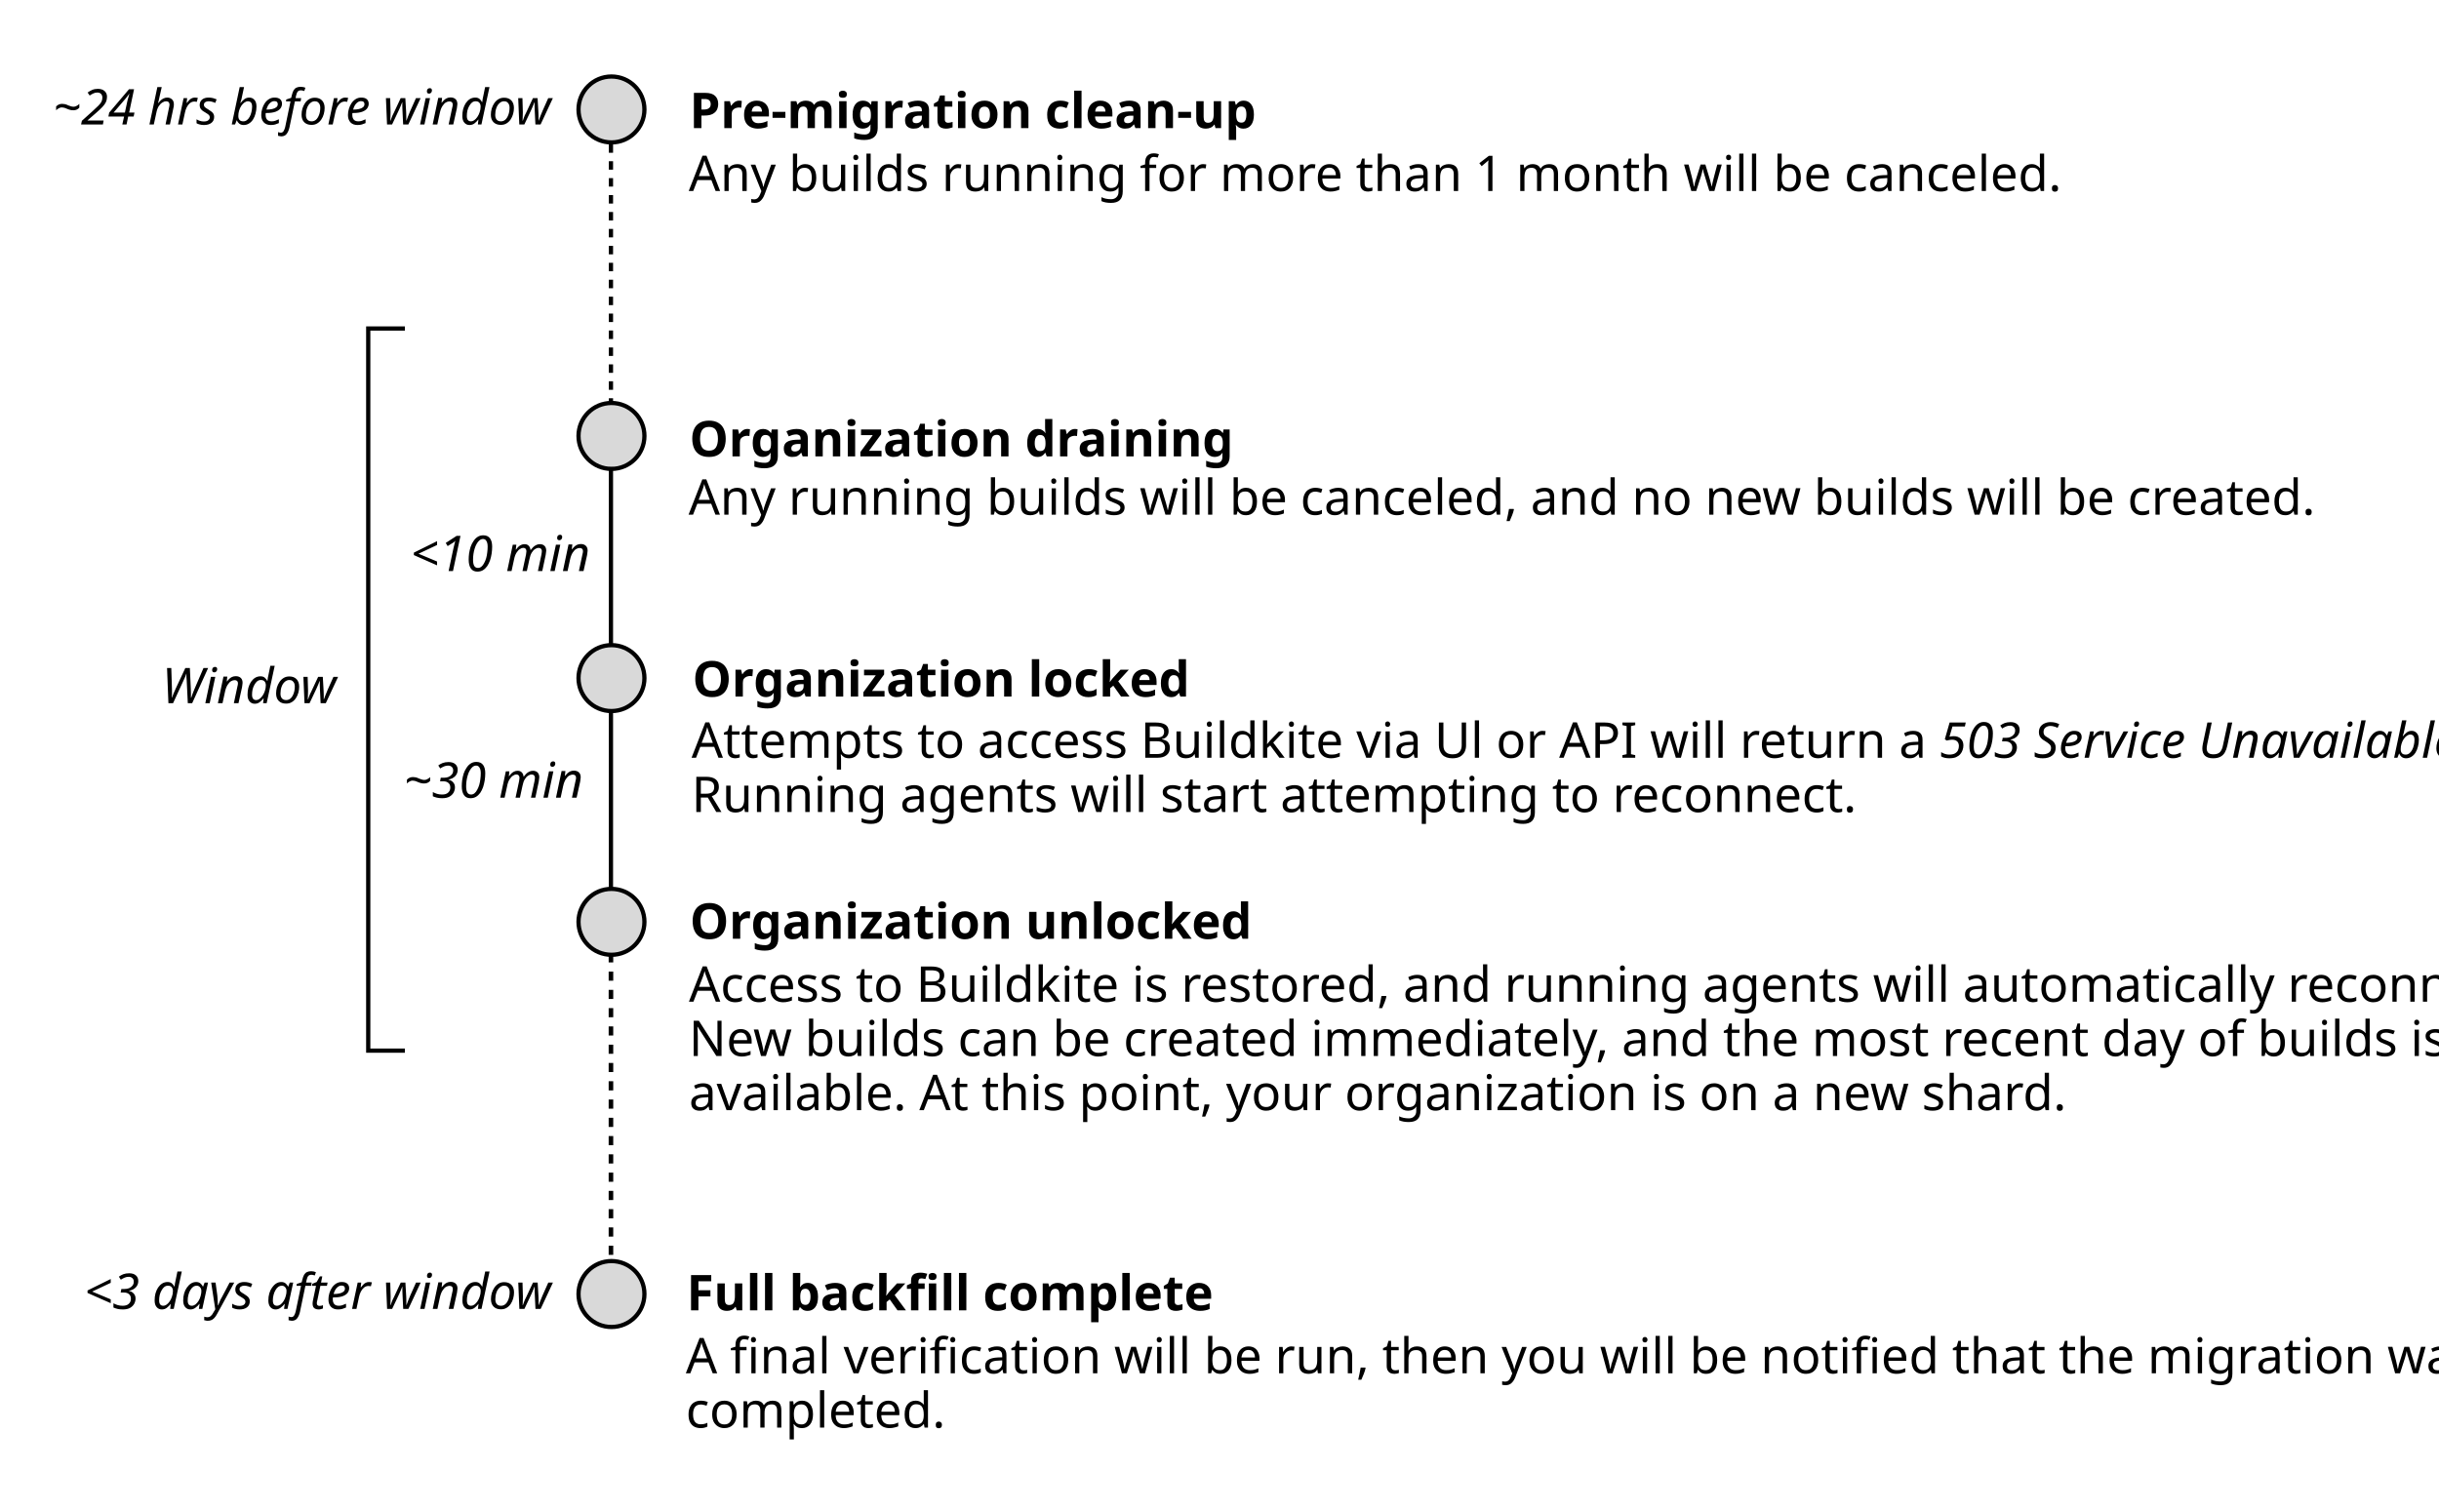
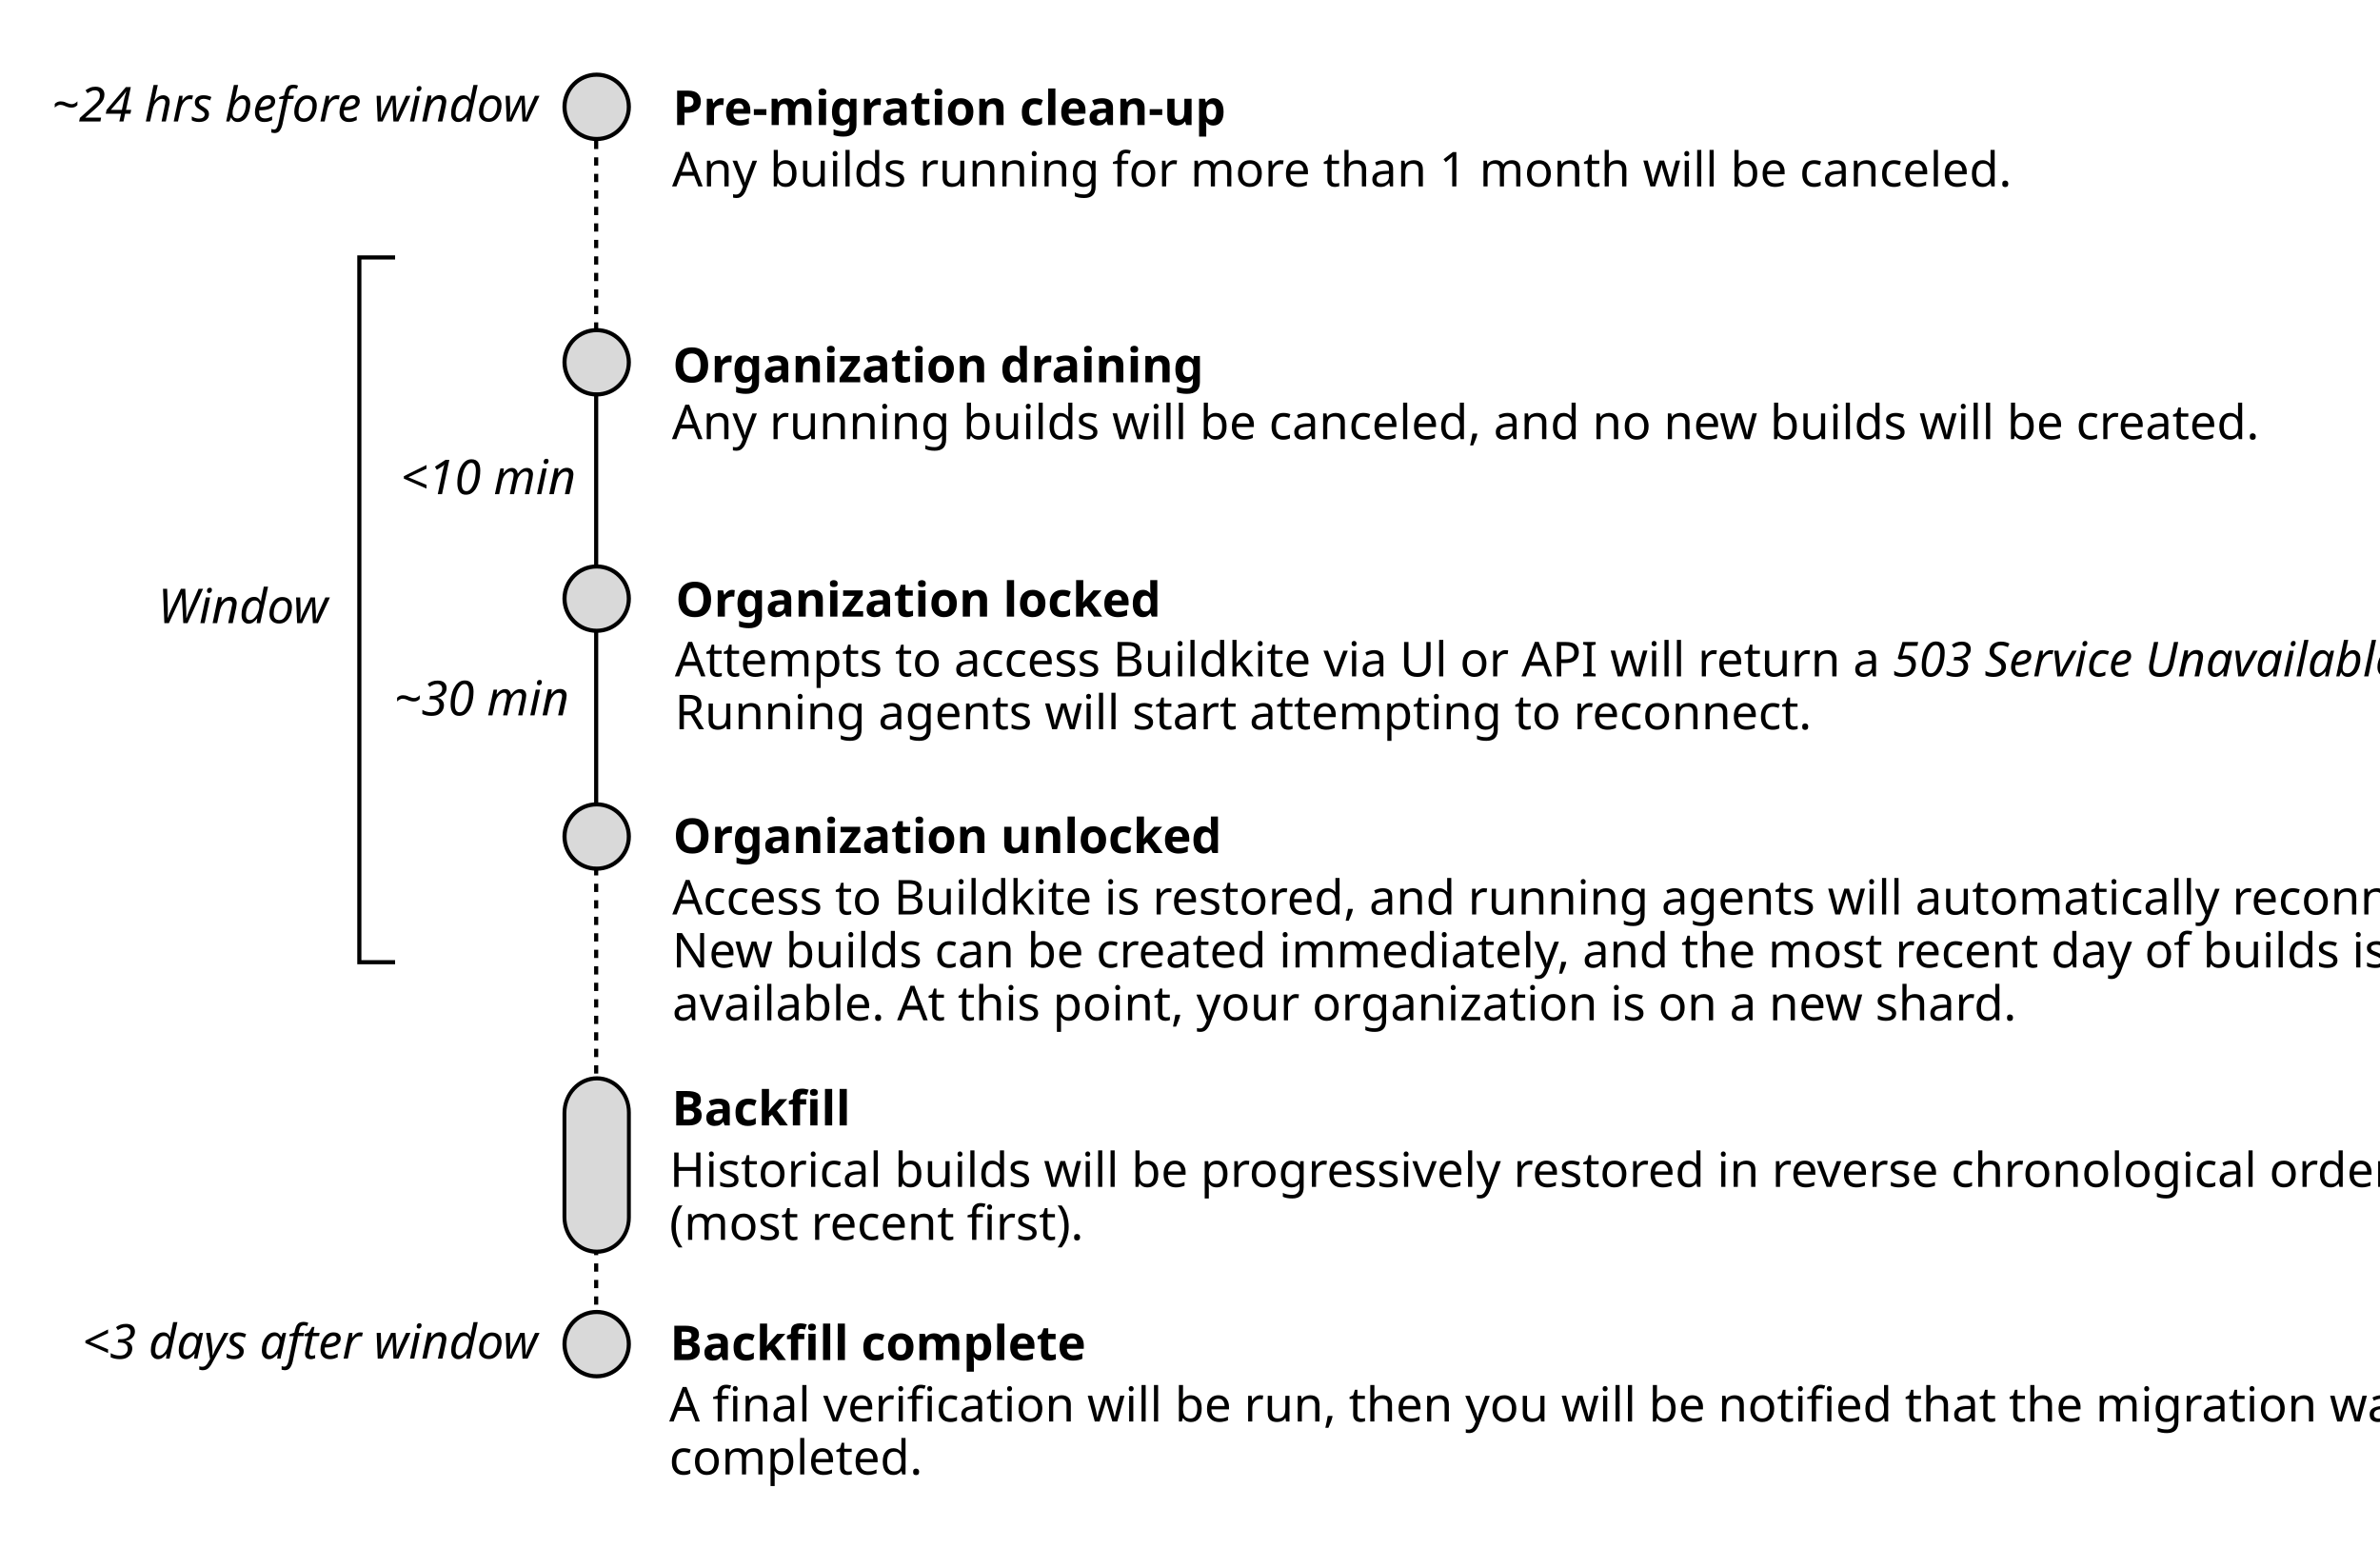
- <svg xmlns="http://www.w3.org/2000/svg" width="1055" height="654" viewBox="0 0 279.135 173.037" version="1.1" id="svg1" xml:space="preserve">
+ <svg xmlns="http://www.w3.org/2000/svg" width="1055" height="686" viewBox="0 0 279.135 181.504" version="1.1" id="svg1" xml:space="preserve">
  <defs id="defs1" />
  <g id="layer2" style="display:inline;opacity:1;mix-blend-mode:normal" transform="translate(43.56007,-16.2455)">
    <text xml:space="preserve" style="font-style:normal;font-variant:normal;font-weight:650;font-stretch:normal;font-size:5.644px;font-family:'SF Pro';-inkscape-font-specification:'SF Pro weight=650';text-align:start;writing-mode:lr-tb;direction:ltr;text-anchor:start;fill:#000000;stroke-width:0.265" x="35.357" y="30.907" id="text1">
      <tspan id="tspan1" style="font-style:normal;font-variant:normal;font-weight:650;font-stretch:normal;font-size:5.644px;font-family:'SF Pro';-inkscape-font-specification:'SF Pro weight=650';stroke-width:0.265" x="35.357" y="30.907">Pre-migration clean-up</tspan>
    </text>
    <text xml:space="preserve" style="font-style:normal;font-variant:normal;font-weight:normal;font-stretch:normal;font-size:5.644px;font-family:'SF Pro';-inkscape-font-specification:'SF Pro';text-align:start;writing-mode:lr-tb;direction:ltr;text-anchor:start;fill:#000000;stroke-width:0.265" x="35.262" y="38.111" id="text1-0">
      <tspan id="tspan1-3" style="font-style:normal;font-variant:normal;font-weight:normal;font-stretch:normal;font-size:5.644px;font-family:'SF Pro';-inkscape-font-specification:'SF Pro';stroke-width:0.265" x="35.262" y="38.111">Any builds running for more than 1 month will be canceled.</tspan>
    </text>
    <text xml:space="preserve" style="font-style:normal;font-variant:normal;font-weight:normal;font-stretch:normal;font-size:5.644px;font-family:'SF Pro';-inkscape-font-specification:'SF Pro';text-align:start;writing-mode:lr-tb;direction:ltr;text-anchor:start;fill:#000000;stroke-width:0.265" x="-37.529" y="30.494" id="text1-0-0">
      <tspan id="tspan1-3-1" style="font-style:italic;font-variant:normal;font-weight:normal;font-stretch:normal;font-size:5.644px;font-family:'SF Pro';-inkscape-font-specification:'SF Pro Italic';stroke-width:0.265" x="-37.529" y="30.494">~24 hrs before window</tspan>
    </text>
-     <text xml:space="preserve" style="font-style:normal;font-variant:normal;font-weight:normal;font-stretch:normal;font-size:5.644px;font-family:'SF Pro';-inkscape-font-specification:'SF Pro';text-align:start;writing-mode:lr-tb;direction:ltr;text-anchor:start;fill:#000000;stroke-width:0.265" x="-33.932" y="166.062" id="text1-0-0-1">
-       <tspan id="tspan1-3-1-0" style="font-style:italic;font-variant:normal;font-weight:normal;font-stretch:normal;font-size:5.644px;font-family:'SF Pro';-inkscape-font-specification:'SF Pro Italic';stroke-width:0.265" x="-33.932" y="166.062">&lt;3 days after window</tspan>
+     <text xml:space="preserve" style="font-style:normal;font-variant:normal;font-weight:normal;font-stretch:normal;font-size:5.644px;font-family:'SF Pro';-inkscape-font-specification:'SF Pro';text-align:start;writing-mode:lr-tb;direction:ltr;text-anchor:start;fill:#000000;stroke-width:0.265" x="-33.932" y="175.586" id="text1-0-0-1">
+       <tspan id="tspan1-3-1-0" style="font-style:italic;font-variant:normal;font-weight:normal;font-stretch:normal;font-size:5.644px;font-family:'SF Pro';-inkscape-font-specification:'SF Pro Italic';stroke-width:0.265" x="-33.932" y="175.586">&lt;3 days after window</tspan>
    </text>
-     <text xml:space="preserve" style="font-style:normal;font-variant:normal;font-weight:normal;font-stretch:normal;font-size:5.644px;font-family:'SF Pro';-inkscape-font-specification:'SF Pro';text-align:start;writing-mode:lr-tb;direction:ltr;text-anchor:start;fill:#000000;stroke-width:0.265" x="-25.051" y="96.737" id="text1-0-0-1-8">
-       <tspan id="tspan1-3-1-0-4" style="font-style:italic;font-variant:normal;font-weight:normal;font-stretch:normal;font-size:5.644px;font-family:'SF Pro';-inkscape-font-specification:'SF Pro Italic';stroke-width:0.265" x="-25.051" y="96.737">Window</tspan>
+     <text xml:space="preserve" style="font-style:normal;font-variant:normal;font-weight:normal;font-stretch:normal;font-size:5.644px;font-family:'SF Pro';-inkscape-font-specification:'SF Pro';text-align:start;writing-mode:lr-tb;direction:ltr;text-anchor:start;fill:#000000;stroke-width:0.265" x="-25.051" y="89.328" id="text1-0-0-1-8">
+       <tspan id="tspan1-3-1-0-4" style="font-style:italic;font-variant:normal;font-weight:normal;font-stretch:normal;font-size:5.644px;font-family:'SF Pro';-inkscape-font-specification:'SF Pro Italic';stroke-width:0.265" x="-25.051" y="89.328">Window</tspan>
    </text>
-     <text xml:space="preserve" style="font-style:normal;font-variant:normal;font-weight:normal;font-stretch:normal;font-size:5.644px;font-family:'SF Pro';-inkscape-font-specification:'SF Pro';text-align:start;writing-mode:lr-tb;direction:ltr;text-anchor:start;fill:#000000;stroke-width:0.265" x="3.415" y="81.612" id="text1-0-0-1-8-5">
-       <tspan id="tspan1-3-1-0-4-1" style="font-style:italic;font-variant:normal;font-weight:normal;font-stretch:normal;font-size:5.644px;font-family:'SF Pro';-inkscape-font-specification:'SF Pro Italic';stroke-width:0.265" x="3.415" y="81.612">&lt;10 min</tspan>
+     <text xml:space="preserve" style="font-style:normal;font-variant:normal;font-weight:normal;font-stretch:normal;font-size:5.644px;font-family:'SF Pro';-inkscape-font-specification:'SF Pro';text-align:start;writing-mode:lr-tb;direction:ltr;text-anchor:start;fill:#000000;stroke-width:0.265" x="3.415" y="74.204" id="text1-0-0-1-8-5">
+       <tspan id="tspan1-3-1-0-4-1" style="font-style:italic;font-variant:normal;font-weight:normal;font-stretch:normal;font-size:5.644px;font-family:'SF Pro';-inkscape-font-specification:'SF Pro Italic';stroke-width:0.265" x="3.415" y="74.204">&lt;10 min</tspan>
    </text>
-     <text xml:space="preserve" style="font-style:normal;font-variant:normal;font-weight:normal;font-stretch:normal;font-size:5.644px;font-family:'SF Pro';-inkscape-font-specification:'SF Pro';text-align:start;writing-mode:lr-tb;direction:ltr;text-anchor:start;fill:#000000;stroke-width:0.265" x="2.621" y="107.546" id="text1-0-0-1-8-5-9">
-       <tspan id="tspan1-3-1-0-4-1-1" style="font-style:italic;font-variant:normal;font-weight:normal;font-stretch:normal;font-size:5.644px;font-family:'SF Pro';-inkscape-font-specification:'SF Pro Italic';stroke-width:0.265" x="2.621" y="107.546">~30 min</tspan>
+     <text xml:space="preserve" style="font-style:normal;font-variant:normal;font-weight:normal;font-stretch:normal;font-size:5.644px;font-family:'SF Pro';-inkscape-font-specification:'SF Pro';text-align:start;writing-mode:lr-tb;direction:ltr;text-anchor:start;fill:#000000;stroke-width:0.265" x="2.621" y="100.138" id="text1-0-0-1-8-5-9">
+       <tspan id="tspan1-3-1-0-4-1-1" style="font-style:italic;font-variant:normal;font-weight:normal;font-stretch:normal;font-size:5.644px;font-family:'SF Pro';-inkscape-font-specification:'SF Pro Italic';stroke-width:0.265" x="2.621" y="100.138">~30 min</tspan>
    </text>
-     <text xml:space="preserve" style="font-style:normal;font-variant:normal;font-weight:650;font-stretch:normal;font-size:5.644px;font-family:'SF Pro';-inkscape-font-specification:'SF Pro weight=650';text-align:start;writing-mode:lr-tb;direction:ltr;text-anchor:start;fill:#000000;stroke-width:0.265" x="35.338" y="68.485" id="text1-1">
-       <tspan id="tspan1-6" style="font-style:normal;font-variant:normal;font-weight:650;font-stretch:normal;font-size:5.644px;font-family:'SF Pro';-inkscape-font-specification:'SF Pro weight=650';stroke-width:0.265" x="35.338" y="68.485">Organization draining</tspan>
+     <text xml:space="preserve" style="font-style:normal;font-variant:normal;font-weight:650;font-stretch:normal;font-size:5.644px;font-family:'SF Pro';-inkscape-font-specification:'SF Pro weight=650';text-align:start;writing-mode:lr-tb;direction:ltr;text-anchor:start;fill:#000000;stroke-width:0.265" x="35.338" y="61.077" id="text1-1">
+       <tspan id="tspan1-6" style="font-style:normal;font-variant:normal;font-weight:650;font-stretch:normal;font-size:5.644px;font-family:'SF Pro';-inkscape-font-specification:'SF Pro weight=650';stroke-width:0.265" x="35.338" y="61.077">Organization draining</tspan>
    </text>
-     <text xml:space="preserve" style="font-style:normal;font-variant:normal;font-weight:normal;font-stretch:normal;font-size:5.644px;font-family:'SF Pro';-inkscape-font-specification:'SF Pro';text-align:start;writing-mode:lr-tb;direction:ltr;text-anchor:start;fill:#000000;stroke-width:0.265" x="35.242" y="75.159" id="text1-0-1">
-       <tspan id="tspan1-3-2" style="font-style:normal;font-variant:normal;font-weight:normal;font-stretch:normal;font-size:5.644px;font-family:'SF Pro';-inkscape-font-specification:'SF Pro';stroke-width:0.265" x="35.242" y="75.159">Any running builds will be canceled, and no new builds will be created.</tspan>
+     <text xml:space="preserve" style="font-style:normal;font-variant:normal;font-weight:normal;font-stretch:normal;font-size:5.644px;font-family:'SF Pro';-inkscape-font-specification:'SF Pro';text-align:start;writing-mode:lr-tb;direction:ltr;text-anchor:start;fill:#000000;stroke-width:0.265" x="35.242" y="67.751" id="text1-0-1">
+       <tspan id="tspan1-3-2" style="font-style:normal;font-variant:normal;font-weight:normal;font-stretch:normal;font-size:5.644px;font-family:'SF Pro';-inkscape-font-specification:'SF Pro';stroke-width:0.265" x="35.242" y="67.751">Any running builds will be canceled, and no new builds will be created.</tspan>
    </text>
-     <text xml:space="preserve" style="font-style:normal;font-variant:normal;font-weight:650;font-stretch:normal;font-size:5.644px;font-family:'SF Pro';-inkscape-font-specification:'SF Pro weight=650';text-align:start;writing-mode:lr-tb;direction:ltr;text-anchor:start;fill:#000000;stroke-width:0.265" x="35.682" y="95.973" id="text1-1-5">
-       <tspan id="tspan1-6-7" style="font-style:normal;font-variant:normal;font-weight:650;font-stretch:normal;font-size:5.644px;font-family:'SF Pro';-inkscape-font-specification:'SF Pro weight=650';stroke-width:0.265" x="35.682" y="95.973">Organization locked</tspan>
+     <text xml:space="preserve" style="font-style:normal;font-variant:normal;font-weight:650;font-stretch:normal;font-size:5.644px;font-family:'SF Pro';-inkscape-font-specification:'SF Pro weight=650';text-align:start;writing-mode:lr-tb;direction:ltr;text-anchor:start;fill:#000000;stroke-width:0.265" x="35.682" y="88.564" id="text1-1-5">
+       <tspan id="tspan1-6-7" style="font-style:normal;font-variant:normal;font-weight:650;font-stretch:normal;font-size:5.644px;font-family:'SF Pro';-inkscape-font-specification:'SF Pro weight=650';stroke-width:0.265" x="35.682" y="88.564">Organization locked</tspan>
    </text>
-     <text xml:space="preserve" style="font-style:normal;font-variant:normal;font-weight:normal;font-stretch:normal;font-size:5.644px;line-height:1.1;font-family:'SF Pro';-inkscape-font-specification:'SF Pro';text-align:start;writing-mode:lr-tb;direction:ltr;text-anchor:start;fill:#000000;stroke-width:0.265" x="35.586" y="102.976" id="text1-0-1-0">
-       <tspan id="tspan1-3-2-0" style="font-style:normal;font-variant:normal;font-weight:normal;font-stretch:normal;font-size:5.644px;line-height:1.1;font-family:'SF Pro';-inkscape-font-specification:'SF Pro';stroke-width:0.265" x="35.586" y="102.976">Attempts to access Buildkite via Ul or API will return a <tspan style="font-style:italic;font-variant:normal;font-weight:normal;font-stretch:normal;line-height:1.1;font-family:'SF Pro';-inkscape-font-specification:'SF Pro Italic'" id="tspan2">503 Service Unavailable</tspan>.</tspan>
-       <tspan style="font-style:normal;font-variant:normal;font-weight:normal;font-stretch:normal;font-size:5.644px;line-height:1.1;font-family:'SF Pro';-inkscape-font-specification:'SF Pro';stroke-width:0.265" x="35.586" y="109.185" id="tspan3">Running agents will start attempting to reconnect.</tspan>
+     <text xml:space="preserve" style="font-style:normal;font-variant:normal;font-weight:normal;font-stretch:normal;font-size:5.644px;line-height:1.1;font-family:'SF Pro';-inkscape-font-specification:'SF Pro';text-align:start;writing-mode:lr-tb;direction:ltr;text-anchor:start;fill:#000000;stroke-width:0.265" x="35.586" y="95.568" id="text1-0-1-0">
+       <tspan id="tspan1-3-2-0" style="font-style:normal;font-variant:normal;font-weight:normal;font-stretch:normal;font-size:5.644px;line-height:1.1;font-family:'SF Pro';-inkscape-font-specification:'SF Pro';stroke-width:0.265" x="35.586" y="95.568">Attempts to access Buildkite via Ul or API will return a <tspan style="font-style:italic;font-variant:normal;font-weight:normal;font-stretch:normal;line-height:1.1;font-family:'SF Pro';-inkscape-font-specification:'SF Pro Italic'" id="tspan2">503 Service Unavailable</tspan>.</tspan>
+       <tspan style="font-style:normal;font-variant:normal;font-weight:normal;font-stretch:normal;font-size:5.644px;line-height:1.1;font-family:'SF Pro';-inkscape-font-specification:'SF Pro';stroke-width:0.265" x="35.586" y="101.777" id="tspan3">Running agents will start attempting to reconnect.</tspan>
    </text>
-     <text xml:space="preserve" style="font-style:normal;font-variant:normal;font-weight:650;font-stretch:normal;font-size:5.644px;font-family:'SF Pro';-inkscape-font-specification:'SF Pro weight=650';text-align:start;writing-mode:lr-tb;direction:ltr;text-anchor:start;fill:#000000;stroke-width:0.265" x="35.381" y="123.698" id="text1-1-5-9">
-       <tspan id="tspan1-6-7-3" style="font-style:normal;font-variant:normal;font-weight:650;font-stretch:normal;font-size:5.644px;font-family:'SF Pro';-inkscape-font-specification:'SF Pro weight=650';stroke-width:0.265" x="35.381" y="123.698">Organization unlocked</tspan>
+     <text xml:space="preserve" style="font-style:normal;font-variant:normal;font-weight:650;font-stretch:normal;font-size:5.644px;font-family:'SF Pro';-inkscape-font-specification:'SF Pro weight=650';text-align:start;writing-mode:lr-tb;direction:ltr;text-anchor:start;fill:#000000;stroke-width:0.265" x="35.381" y="116.29" id="text1-1-5-9">
+       <tspan id="tspan1-6-7-3" style="font-style:normal;font-variant:normal;font-weight:650;font-stretch:normal;font-size:5.644px;font-family:'SF Pro';-inkscape-font-specification:'SF Pro weight=650';stroke-width:0.265" x="35.381" y="116.29">Organization unlocked</tspan>
    </text>
-     <text xml:space="preserve" style="font-style:normal;font-variant:normal;font-weight:normal;font-stretch:normal;font-size:5.644px;line-height:1.1;font-family:'SF Pro';-inkscape-font-specification:'SF Pro';text-align:start;writing-mode:lr-tb;direction:ltr;text-anchor:start;white-space:pre;inline-size:188.932;display:inline;fill:#000000;stroke-width:0.265" x="43.786" y="251.585" id="text1-0-1-0-0" transform="translate(-8.500913,-120.6839)">
-       <tspan x="43.786" y="251.585" id="tspan4">Access to Buildkite is restored, and running agents will automatically reconnect.
+     <text xml:space="preserve" style="font-style:normal;font-variant:normal;font-weight:normal;font-stretch:normal;font-size:5.644px;line-height:1.1;font-family:'SF Pro';-inkscape-font-specification:'SF Pro';text-align:start;writing-mode:lr-tb;direction:ltr;text-anchor:start;white-space:pre;inline-size:188.932;display:inline;fill:#000000;stroke-width:0.265" x="43.786" y="251.585" id="text1-0-1-0-0" transform="translate(-8.500913,-128.0922)">
+       <tspan x="43.786" y="251.585" id="tspan9">Access to Buildkite is restored, and running agents will automatically reconnect.
</tspan>
-       <tspan x="43.786" y="257.794" id="tspan5">New builds can be created immediately, and the most recent day of builds is </tspan>
-       <tspan x="43.786" y="264.003" id="tspan6">available. At this point, your organization is on a new shard.</tspan>
+       <tspan x="43.786" y="257.794" id="tspan10">New builds can be created immediately, and the most recent day of builds is </tspan>
+       <tspan x="43.786" y="264.003" id="tspan11">available. At this point, your organization is on a new shard.</tspan>
    </text>
-     <text xml:space="preserve" style="font-style:normal;font-variant:normal;font-weight:650;font-stretch:normal;font-size:5.644px;font-family:'SF Pro';-inkscape-font-specification:'SF Pro weight=650';text-align:start;writing-mode:lr-tb;direction:ltr;text-anchor:start;fill:#000000;stroke-width:0.265" x="35.026" y="166.23" id="text1-1-5-9-1">
-       <tspan id="tspan1-6-7-3-0" style="font-style:normal;font-variant:normal;font-weight:650;font-stretch:normal;font-size:5.644px;font-family:'SF Pro';-inkscape-font-specification:'SF Pro weight=650';stroke-width:0.265" x="35.026" y="166.23">Full backfill complete</tspan>
+     <text xml:space="preserve" style="font-style:normal;font-variant:normal;font-weight:650;font-stretch:normal;font-size:5.644px;line-height:normal;font-family:'SF Pro';-inkscape-font-specification:'SF Pro weight=650';font-variant-ligatures:normal;font-variant-position:normal;font-variant-caps:normal;font-variant-numeric:normal;font-variant-alternates:normal;font-variant-east-asian:normal;font-feature-settings:normal;font-variation-settings:normal;text-indent:0;text-align:start;text-decoration-line:none;text-decoration-style:solid;text-decoration-color:#000000;letter-spacing:normal;word-spacing:normal;text-transform:none;writing-mode:lr-tb;direction:ltr;text-orientation:mixed;dominant-baseline:auto;baseline-shift:baseline;text-anchor:start;white-space:normal;opacity:1;vector-effect:none;fill:#000000;fill-opacity:1;stroke-width:0.265;stroke-linecap:butt;stroke-linejoin:miter;stroke-miterlimit:4;stroke-dasharray:none;stroke-dashoffset:0;stroke-opacity:1;-inkscape-stroke:none;stop-color:#000000;stop-opacity:1" x="35.026" y="175.755" id="text1-1-5-9-1">
+       <tspan id="tspan1-6-7-3-0" style="font-style:normal;font-variant:normal;font-weight:650;font-stretch:normal;font-size:5.644px;line-height:normal;font-family:'SF Pro';-inkscape-font-specification:'SF Pro weight=650';font-variant-ligatures:normal;font-variant-position:normal;font-variant-caps:normal;font-variant-numeric:normal;font-variant-alternates:normal;font-variant-east-asian:normal;font-feature-settings:normal;font-variation-settings:normal;text-indent:0;text-align:start;text-decoration-line:none;text-decoration-style:solid;text-decoration-color:#000000;letter-spacing:normal;word-spacing:normal;text-transform:none;writing-mode:lr-tb;direction:ltr;text-orientation:mixed;dominant-baseline:auto;baseline-shift:baseline;white-space:normal;vector-effect:none;fill:#000000;fill-opacity:1;stroke-width:0.265;stroke-linecap:butt;stroke-linejoin:miter;stroke-miterlimit:4;stroke-dasharray:none;stroke-dashoffset:0;stroke-opacity:1;-inkscape-stroke:none;stop-color:#000000;stop-opacity:1" x="35.026" y="175.755">Backfill complete</tspan>
    </text>
-     <text xml:space="preserve" style="font-style:normal;font-variant:normal;font-weight:normal;font-stretch:normal;font-size:5.644px;line-height:1.1;font-family:'SF Pro';-inkscape-font-specification:'SF Pro';text-align:start;writing-mode:lr-tb;direction:ltr;text-anchor:start;white-space:pre;inline-size:188.932;display:inline;fill:#000000;stroke-width:0.265" x="43.786" y="251.585" id="text1-0-1-0-0-6" transform="translate(-8.856011,-78.15197)">
-       <tspan x="43.786" y="251.585" id="tspan7">A final verification will be run, then you will be notified that the migration was </tspan>
-       <tspan x="43.786" y="257.794" id="tspan8">completed.</tspan>
+     <text xml:space="preserve" style="font-style:normal;font-variant:normal;font-weight:normal;font-stretch:normal;font-size:5.644px;line-height:1.1;font-family:'SF Pro';-inkscape-font-specification:'SF Pro';text-align:start;writing-mode:lr-tb;direction:ltr;text-anchor:start;white-space:pre;inline-size:188.932;display:inline;fill:#000000;stroke-width:0.265" x="43.786" y="251.585" id="text1-0-1-0-0-6" transform="translate(-8.856011,-68.62697)">
+       <tspan x="43.786" y="251.585" id="tspan12">A final verification will be run, then you will be notified that the migration was </tspan>
+       <tspan x="43.786" y="257.794" id="tspan13">completed.</tspan>
+     </text>
+     <text xml:space="preserve" style="font-style:normal;font-variant:normal;font-weight:650;font-stretch:normal;font-size:5.644px;line-height:normal;font-family:'SF Pro';-inkscape-font-specification:'SF Pro weight=650';font-variant-ligatures:normal;font-variant-position:normal;font-variant-caps:normal;font-variant-numeric:normal;font-variant-alternates:normal;font-variant-east-asian:normal;font-feature-settings:normal;font-variation-settings:normal;text-indent:0;text-align:start;text-decoration-line:none;text-decoration-style:solid;text-decoration-color:#000000;letter-spacing:normal;word-spacing:normal;text-transform:none;writing-mode:lr-tb;direction:ltr;text-orientation:mixed;dominant-baseline:auto;baseline-shift:baseline;text-anchor:start;white-space:normal;display:inline;mix-blend-mode:normal;vector-effect:none;fill:#000000;fill-opacity:1;stroke-width:0.265;stroke-linecap:butt;stroke-linejoin:miter;stroke-miterlimit:4;stroke-dasharray:none;stroke-dashoffset:0;stroke-opacity:1;-inkscape-stroke:none;stop-color:#000000" x="35.251" y="148.238" id="text1-1-5-9-1-9-1">
+       <tspan id="tspan1-6-7-3-0-9-3" style="font-style:normal;font-variant:normal;font-weight:650;font-stretch:normal;font-size:5.644px;line-height:normal;font-family:'SF Pro';-inkscape-font-specification:'SF Pro weight=650';font-variant-ligatures:normal;font-variant-position:normal;font-variant-caps:normal;font-variant-numeric:normal;font-variant-alternates:normal;font-variant-east-asian:normal;font-feature-settings:normal;font-variation-settings:normal;text-indent:0;text-align:start;text-decoration-line:none;text-decoration-style:solid;text-decoration-color:#000000;letter-spacing:normal;word-spacing:normal;text-transform:none;writing-mode:lr-tb;direction:ltr;text-orientation:mixed;dominant-baseline:auto;baseline-shift:baseline;white-space:normal;vector-effect:none;fill:#000000;fill-opacity:1;stroke-width:0.265;stroke-linecap:butt;stroke-linejoin:miter;stroke-miterlimit:4;stroke-dasharray:none;stroke-dashoffset:0;stroke-opacity:1;-inkscape-stroke:none;stop-color:#000000;stop-opacity:1" x="35.251" y="148.238">Backfill</tspan>
+     </text>
+     <text xml:space="preserve" style="font-style:normal;font-variant:normal;font-weight:normal;font-stretch:normal;font-size:5.644px;line-height:1.1;font-family:'SF Pro';-inkscape-font-specification:'SF Pro';text-align:start;writing-mode:lr-tb;direction:ltr;text-anchor:start;white-space:pre;inline-size:188.932;display:inline;mix-blend-mode:normal;fill:#000000;stroke-width:0.265" x="43.786" y="251.585" id="text1-0-1-0-0-6-8" transform="translate(-8.818032,-96.14365)">
+       <tspan x="43.786" y="251.585" id="tspan14">Historical builds will be progressively restored in reverse chronological order </tspan>
+       <tspan x="43.786" y="257.794" id="tspan15">(most recent first).</tspan>
    </text>
    <circle style="fill:#d9d9d9;fill-opacity:1;stroke:#000000;stroke-width:0.484;stroke-dasharray:none;stroke-opacity:1" id="path5" cx="26.42" cy="28.775" r="3.772" />
-     <circle style="fill:#d9d9d9;fill-opacity:1;stroke:#000000;stroke-width:0.484;stroke-dasharray:none;stroke-opacity:1" id="path5-1" cx="26.42" cy="66.143" r="3.772" />
-     <circle style="display:inline;mix-blend-mode:normal;fill:#d9d9d9;fill-opacity:1;stroke:#000000;stroke-width:0.484;stroke-dasharray:none;stroke-opacity:1" id="path5-1-0" cx="26.42" cy="93.86" r="3.772" />
-     <circle style="display:inline;mix-blend-mode:normal;fill:#d9d9d9;fill-opacity:1;stroke:#000000;stroke-width:0.484;stroke-dasharray:none;stroke-opacity:1" id="path5-1-0-4" cx="26.42" cy="121.76" r="3.772" />
-     <circle style="display:inline;mix-blend-mode:normal;fill:#d9d9d9;fill-opacity:1;stroke:#000000;stroke-width:0.484;stroke-dasharray:none;stroke-opacity:1" id="path5-1-0-4-7" cx="26.42" cy="164.36" r="3.772" />
-     <path style="fill:#000000;fill-opacity:1;stroke:#000000;stroke-width:0.484;stroke-dasharray:none;stroke-opacity:1" d="m 26.361,69.713 c 0,20.513 0,20.513 0,20.513" id="path6" />
-     <path style="display:inline;mix-blend-mode:normal;fill:#000000;fill-opacity:1;stroke:#000000;stroke-width:0.484;stroke-dasharray:none;stroke-opacity:1" d="m 26.361,97.559 c 0,20.513 0,20.513 0,20.513" id="path6-0" />
-     <path style="display:inline;mix-blend-mode:normal;fill:#000000;fill-opacity:1;stroke:#000000;stroke-width:0.484;stroke-dasharray:0.969, 0.969;stroke-dashoffset:0;stroke-opacity:1" d="m 26.361,32.759 c 0,29.713 0,29.713 0,29.713" id="path6-0-9" />
-     <path style="display:inline;mix-blend-mode:normal;fill:#000000;fill-opacity:1;stroke:#000000;stroke-width:0.523;stroke-dasharray:1.046, 1.046;stroke-dashoffset:0;stroke-opacity:1" d="m 26.361,125.359 c 0,34.613 0,34.613 0,34.613" id="path6-0-9-4" />
-     <path style="display:inline;opacity:1;mix-blend-mode:normal;fill:none;fill-opacity:1;stroke:#000000;stroke-width:0.484;stroke-dasharray:none;stroke-dashoffset:0;stroke-opacity:1" d="M 2.778,53.846 H -1.417 V 136.501 H 2.778" id="path7" />
+     <circle style="fill:#d9d9d9;fill-opacity:1;stroke:#000000;stroke-width:0.484;stroke-dasharray:none;stroke-opacity:1" id="path5-1" cx="26.42" cy="58.735" r="3.772" />
+     <circle style="display:inline;mix-blend-mode:normal;fill:#d9d9d9;fill-opacity:1;stroke:#000000;stroke-width:0.484;stroke-dasharray:none;stroke-opacity:1" id="path5-1-0" cx="26.42" cy="86.452" r="3.772" />
+     <circle style="display:inline;mix-blend-mode:normal;fill:#d9d9d9;fill-opacity:1;stroke:#000000;stroke-width:0.484;stroke-dasharray:none;stroke-opacity:1" id="path5-1-0-4" cx="26.42" cy="114.352" r="3.772" />
+     <circle style="display:inline;mix-blend-mode:normal;fill:#d9d9d9;fill-opacity:1;stroke:#000000;stroke-width:0.484;stroke-dasharray:none;stroke-opacity:1" id="path5-1-0-4-7" cx="26.42" cy="173.885" r="3.772" />
+     <path style="fill:#000000;fill-opacity:1;stroke:#000000;stroke-width:0.484;stroke-dasharray:none;stroke-opacity:1" d="m 26.361,62.305 c 0,20.513 0,20.513 0,20.513" id="path6" />
+     <path style="display:inline;mix-blend-mode:normal;fill:#000000;fill-opacity:1;stroke:#000000;stroke-width:0.484;stroke-dasharray:none;stroke-opacity:1" d="m 26.361,90.151 c 0,20.513 0,20.513 0,20.513" id="path6-0" />
+     <path style="display:inline;mix-blend-mode:normal;fill:#000000;fill-opacity:1;stroke:#000000;stroke-width:0.484;stroke-dasharray:0.968,0.968;stroke-dashoffset:0;stroke-opacity:1" d="m 26.361,32.759 c 0,22.351 0,22.351 0,22.351" id="path6-0-9" />
+     <path style="display:inline;mix-blend-mode:normal;fill:#000000;fill-opacity:1;stroke:#000000;stroke-width:0.484;stroke-dasharray:0.968,0.968;stroke-dashoffset:0;stroke-opacity:1" d="m 26.361,117.951 c 0,52.181 0,52.181 0,52.181" id="path6-0-9-4" />
+     <path style="display:inline;opacity:1;mix-blend-mode:normal;fill:none;fill-opacity:1;stroke:#000000;stroke-width:0.484;stroke-dasharray:none;stroke-dashoffset:0;stroke-opacity:1" d="m 2.778,46.438 h -4.194 v 82.655 h 4.194" id="path7" />
+     <path style="font-variation-settings:normal;opacity:1;fill:#d9d9d9;fill-opacity:1;stroke:#000000;stroke-width:0.484;stroke-linecap:butt;stroke-linejoin:miter;stroke-miterlimit:4;stroke-dasharray:none;stroke-dashoffset:0;stroke-opacity:1" id="rect1" width="8.043" height="20.32" x="-17.948" y="147.69" d="m -13.881,147.69 a 3.989,3.989 45.187 0 1 3.976,4.002 v 12.312 a 4.006,4.006 135 0 1 -4.006,4.006 4.051,4.051 45.184 0 1 -4.038,-4.064 v -12.189 a 4.067,4.067 135 0 1 4.067,-4.067 z" transform="matrix(0.9396143,0,0,1.000722,39.50519,-5.083139)" />
  </g>
</svg>
